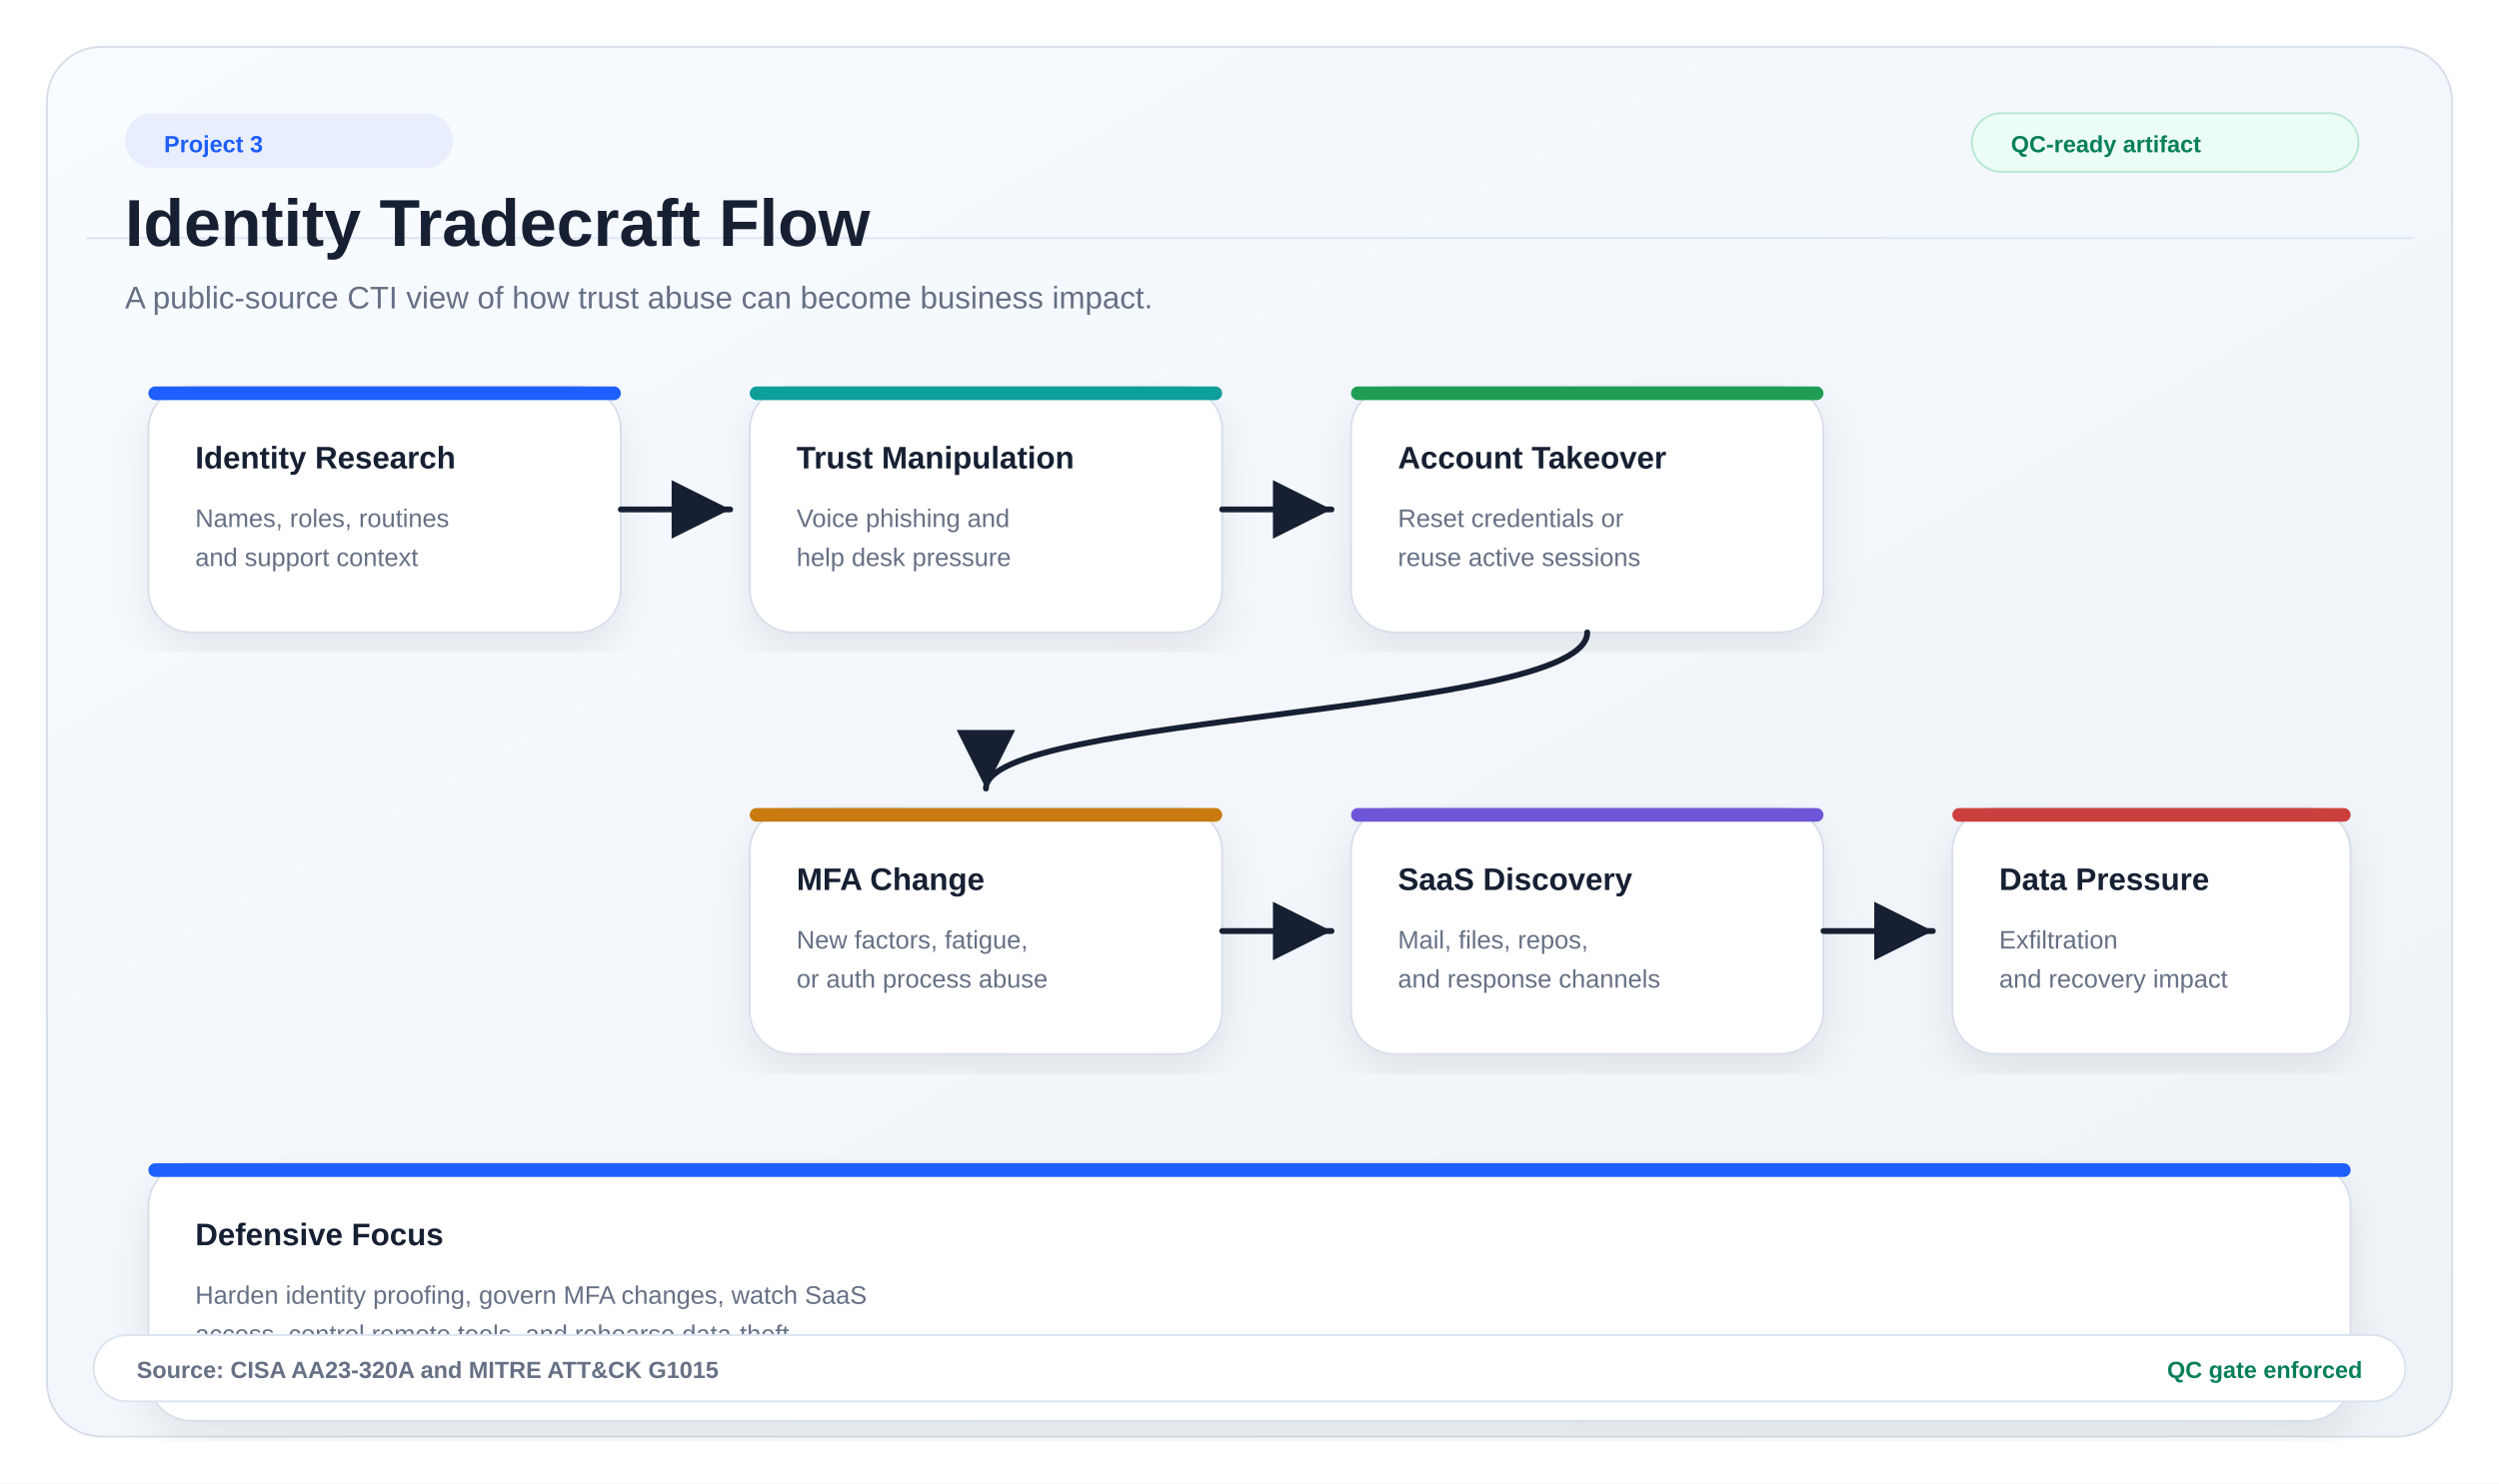
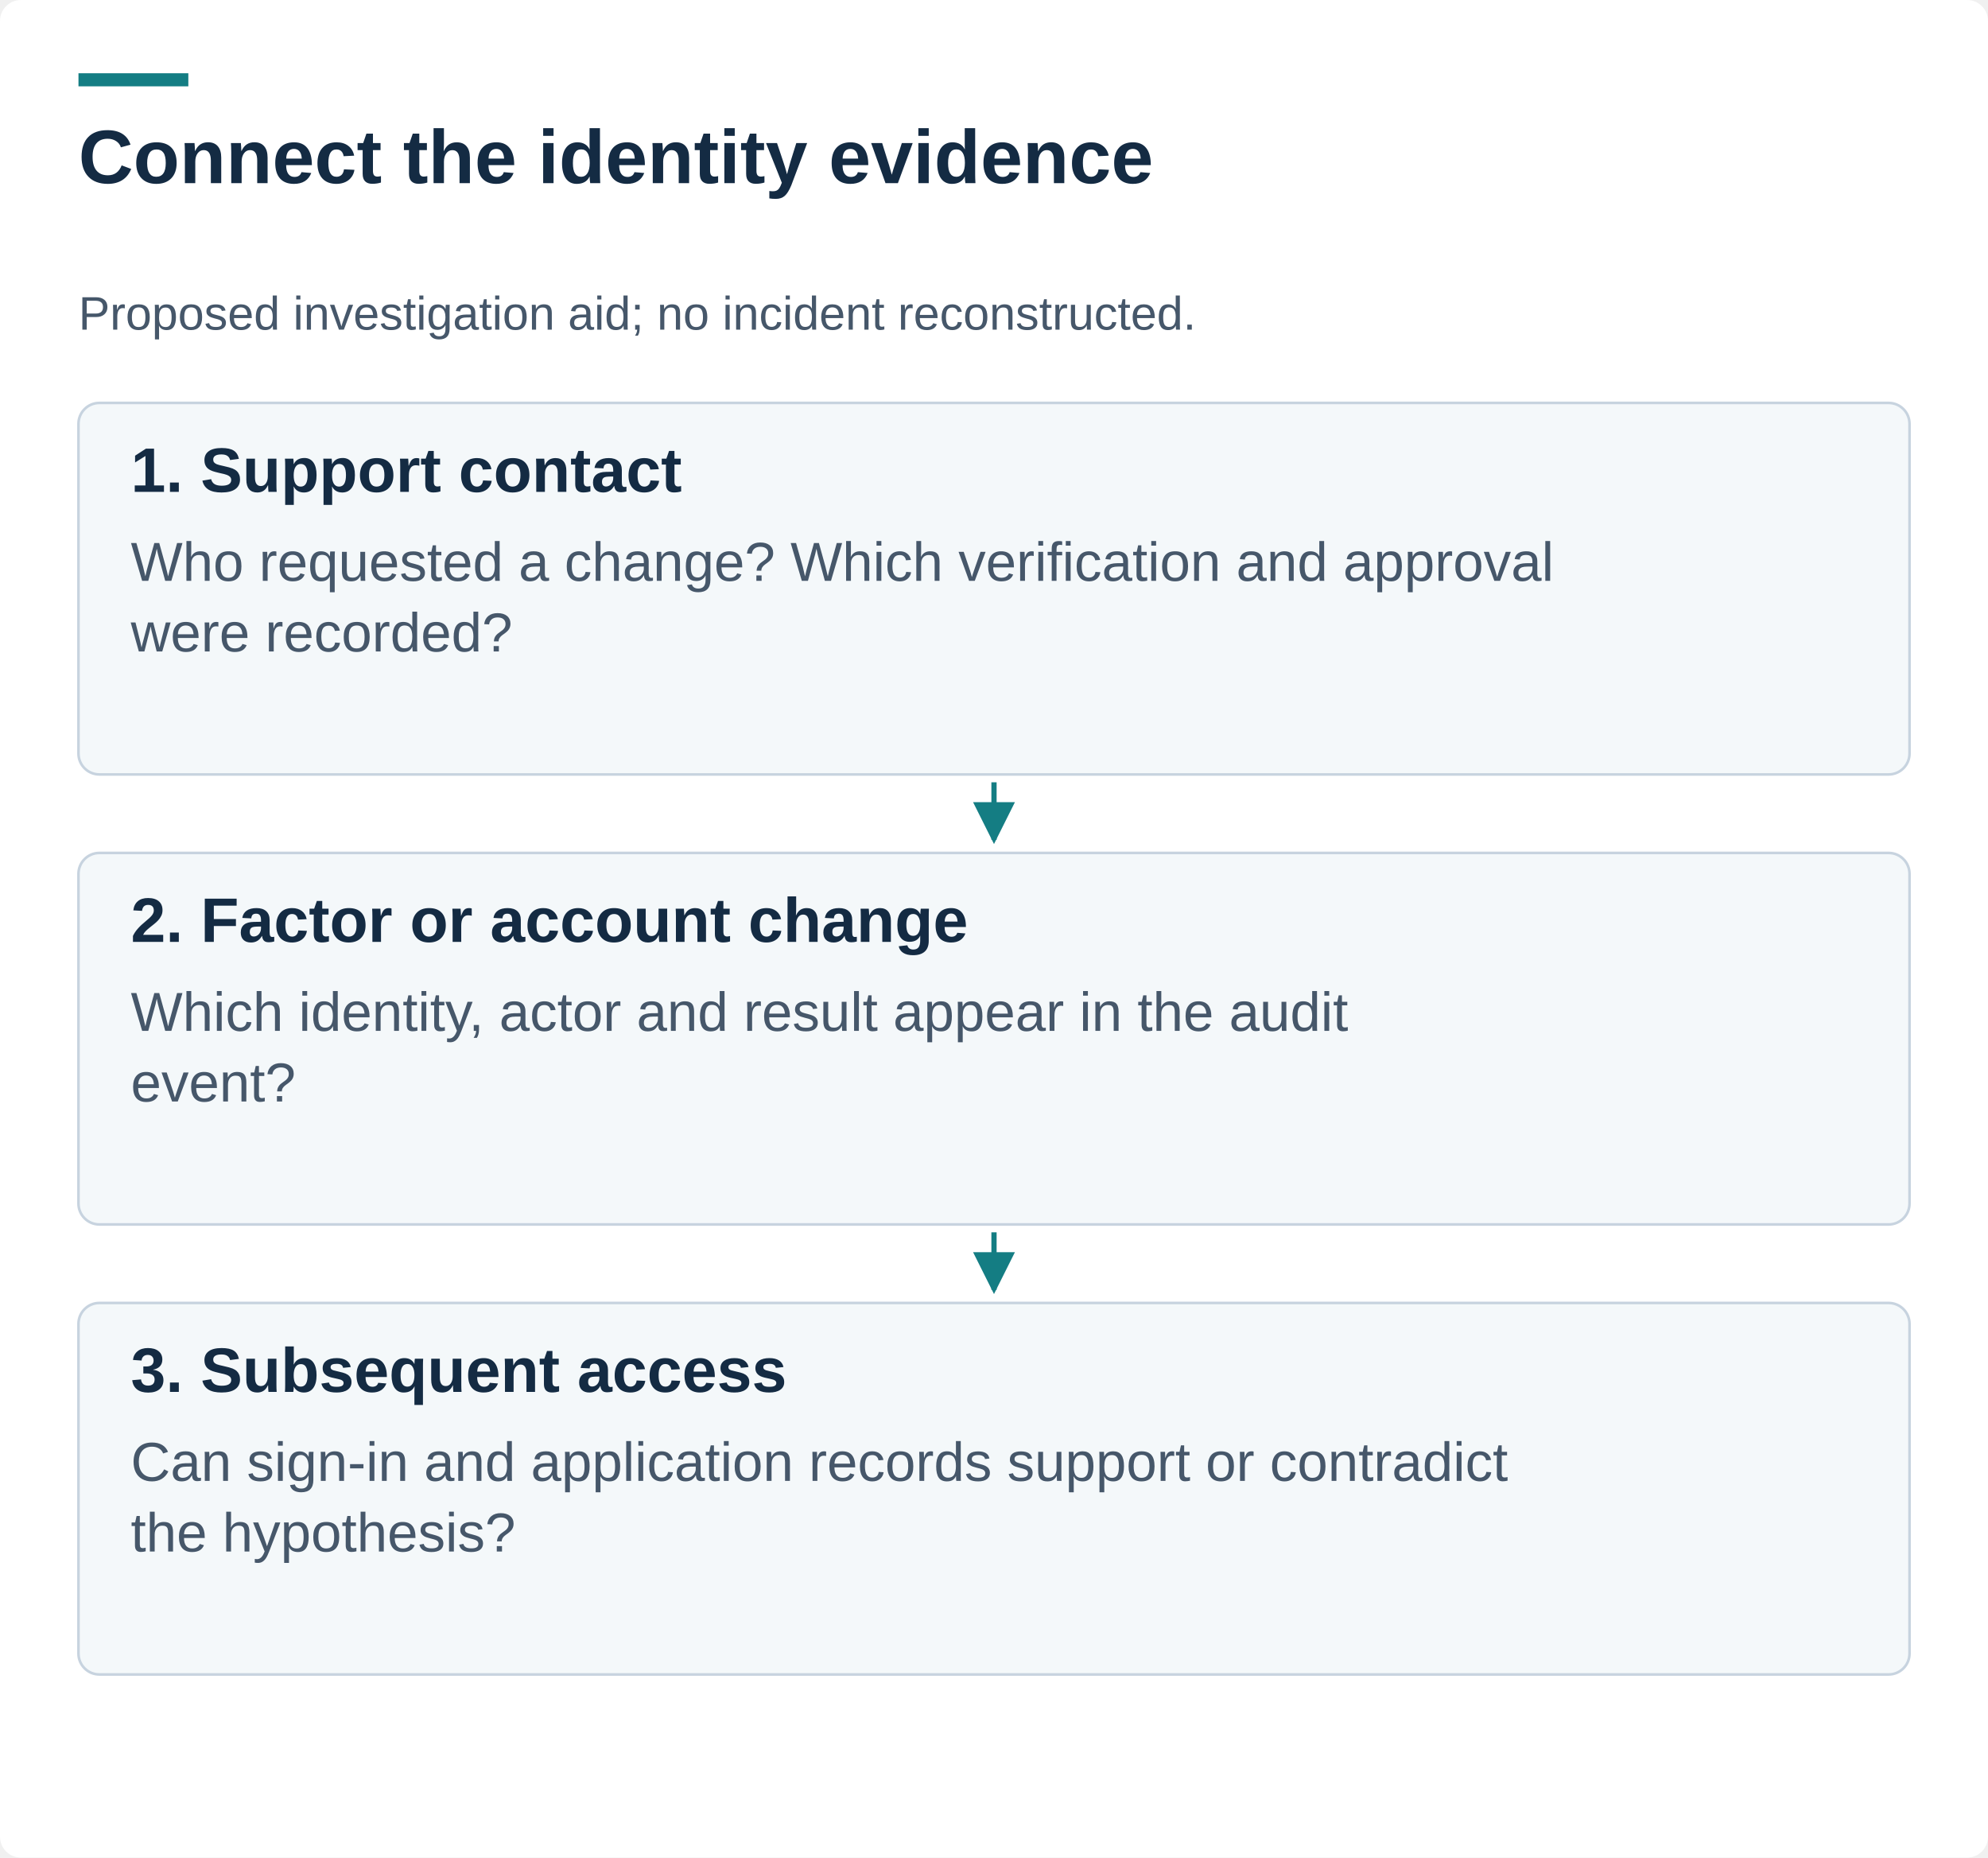
- <svg xmlns="http://www.w3.org/2000/svg" width="1280" height="760" viewBox="0 0 1280 760" role="img" aria-labelledby="title desc" data-qc-version="2" data-qc-polish="true">
+ <svg xmlns="http://www.w3.org/2000/svg" width="760" height="710" viewBox="0 0 760 710" role="img" aria-labelledby="title desc">
  <defs>
-     <linearGradient id="canvasGrad" x1="0" x2="1" y1="0" y2="1">
-       <stop offset="0%" stop-color="#f8fbff" />
-       <stop offset="100%" stop-color="#eef3f8" />
-     </linearGradient>
-     <filter id="cardShadow" x="-8%" y="-8%" width="116%" height="116%">
-       <feDropShadow dx="0" dy="8" stdDeviation="10" flood-color="#0f172a" flood-opacity="0.08" />
-     </filter>
-     <marker id="arrowHead" markerWidth="14" markerHeight="14" refX="12" refY="7" orient="auto" markerUnits="strokeWidth">
-       <path d="M2,2 L12,7 L2,12 Z" fill="#172033" />
+     <marker id="arrow" viewBox="0 0 10 10" refX="9" refY="5" markerWidth="8" markerHeight="8" orient="auto-start-reverse">
+       <path d="M 0 0 L 10 5 L 0 10 z" fill="#147d83" />
    </marker>
-     <style>
- .font { font-family: Segoe UI, Arial, Helvetica, sans-serif; }
- </style>
  </defs>
-   <rect width="100%" height="100%" fill="#ffffff" />
-   <rect data-qc-frame="true" x="24" y="24" width="1232" height="712" rx="28" fill="url(#canvasGrad)" stroke="#d8dee9" />
-   <path d="M44 122 H1236" stroke="#dde6f3" stroke-width="1" />
-   <rect x="64" y="58" width="168" height="28" rx="14" fill="#e8eefc" />
-   <text class="font" x="84" y="78" font-size="12" font-weight="700" fill="#1f5eff" text-anchor="start">Project 3</text>
-   <rect x="1010" y="58" width="198" height="30" rx="15" fill="#ecfdf5" stroke="#b8e7d6" />
-   <text class="font" x="1030" y="78" font-size="12" font-weight="700" fill="#087f5b" text-anchor="start">QC-ready artifact</text>
-   <text class="font" x="64" y="126" font-size="34" font-weight="800" fill="#172033" text-anchor="start">Identity Tradecraft Flow</text>
-   <text class="font" x="64" y="158" font-size="16" font-weight="400" fill="#667085" text-anchor="start">A public-source CTI view of how trust abuse can become business impact.</text>
-   <g data-qc-card="true">
-     <rect x="76" y="198" width="242" height="126" rx="22" fill="#ffffff" stroke="#d8dee9" filter="url(#cardShadow)" />
-     <rect x="76" y="198" width="242" height="7" rx="3.5" fill="#1f5eff" />
-     <text class="font" x="100" y="240" font-size="16" font-weight="800" fill="#172033" text-anchor="start">Identity Research</text>
-     <text class="font" x="100" y="270" font-size="13" font-weight="400" fill="#667085" text-anchor="start">Names, roles, routines</text>
-     <text class="font" x="100" y="290" font-size="13" font-weight="400" fill="#667085" text-anchor="start">and support context</text>
-   </g>
-   <g data-qc-card="true">
-     <rect x="384" y="198" width="242" height="126" rx="22" fill="#ffffff" stroke="#d8dee9" filter="url(#cardShadow)" />
-     <rect x="384" y="198" width="242" height="7" rx="3.5" fill="#0f9f9a" />
-     <text class="font" x="408" y="240" font-size="16" font-weight="800" fill="#172033" text-anchor="start">Trust Manipulation</text>
-     <text class="font" x="408" y="270" font-size="13" font-weight="400" fill="#667085" text-anchor="start">Voice phishing and</text>
-     <text class="font" x="408" y="290" font-size="13" font-weight="400" fill="#667085" text-anchor="start">help desk pressure</text>
-   </g>
-   <g data-qc-card="true">
-     <rect x="692" y="198" width="242" height="126" rx="22" fill="#ffffff" stroke="#d8dee9" filter="url(#cardShadow)" />
-     <rect x="692" y="198" width="242" height="7" rx="3.5" fill="#1f9d55" />
-     <text class="font" x="716" y="240" font-size="16" font-weight="800" fill="#172033" text-anchor="start">Account Takeover</text>
-     <text class="font" x="716" y="270" font-size="13" font-weight="400" fill="#667085" text-anchor="start">Reset credentials or</text>
-     <text class="font" x="716" y="290" font-size="13" font-weight="400" fill="#667085" text-anchor="start">reuse active sessions</text>
-   </g>
-   <g data-qc-card="true">
-     <rect x="384" y="414" width="242" height="126" rx="22" fill="#ffffff" stroke="#d8dee9" filter="url(#cardShadow)" />
-     <rect x="384" y="414" width="242" height="7" rx="3.5" fill="#c97a10" />
-     <text class="font" x="408" y="456" font-size="16" font-weight="800" fill="#172033" text-anchor="start">MFA Change</text>
-     <text class="font" x="408" y="486" font-size="13" font-weight="400" fill="#667085" text-anchor="start">New factors, fatigue,</text>
-     <text class="font" x="408" y="506" font-size="13" font-weight="400" fill="#667085" text-anchor="start">or auth process abuse</text>
-   </g>
-   <g data-qc-card="true">
-     <rect x="692" y="414" width="242" height="126" rx="22" fill="#ffffff" stroke="#d8dee9" filter="url(#cardShadow)" />
-     <rect x="692" y="414" width="242" height="7" rx="3.5" fill="#6f56d9" />
-     <text class="font" x="716" y="456" font-size="16" font-weight="800" fill="#172033" text-anchor="start">SaaS Discovery</text>
-     <text class="font" x="716" y="486" font-size="13" font-weight="400" fill="#667085" text-anchor="start">Mail, files, repos,</text>
-     <text class="font" x="716" y="506" font-size="13" font-weight="400" fill="#667085" text-anchor="start">and response channels</text>
-   </g>
-   <g data-qc-card="true">
-     <rect x="1000" y="414" width="204" height="126" rx="22" fill="#ffffff" stroke="#d8dee9" filter="url(#cardShadow)" />
-     <rect x="1000" y="414" width="204" height="7" rx="3.5" fill="#cc3f3f" />
-     <text class="font" x="1024" y="456" font-size="16" font-weight="800" fill="#172033" text-anchor="start">Data Pressure</text>
-     <text class="font" x="1024" y="486" font-size="13" font-weight="400" fill="#667085" text-anchor="start">Exfiltration</text>
-     <text class="font" x="1024" y="506" font-size="13" font-weight="400" fill="#667085" text-anchor="start">and recovery impact</text>
-   </g>
-   <path data-qc-arrow="true" d="M318 261 H374" fill="none" stroke="#172033" stroke-width="3" stroke-linecap="round" stroke-linejoin="round" marker-end="url(#arrowHead)" />
-   <path data-qc-arrow="true" d="M626 261 H682" fill="none" stroke="#172033" stroke-width="3" stroke-linecap="round" stroke-linejoin="round" marker-end="url(#arrowHead)" />
-   <path data-qc-arrow="true" d="M813 324 C813 366 505 366 505 404" fill="none" stroke="#172033" stroke-width="3" stroke-linecap="round" stroke-linejoin="round" marker-end="url(#arrowHead)" />
-   <path data-qc-arrow="true" d="M626 477 H682" fill="none" stroke="#172033" stroke-width="3" stroke-linecap="round" stroke-linejoin="round" marker-end="url(#arrowHead)" />
-   <path data-qc-arrow="true" d="M934 477 H990" fill="none" stroke="#172033" stroke-width="3" stroke-linecap="round" stroke-linejoin="round" marker-end="url(#arrowHead)" />
-   <g data-qc-card="true">
-     <rect x="76" y="596" width="1128" height="132" rx="22" fill="#ffffff" stroke="#d8dee9" filter="url(#cardShadow)" />
-     <rect x="76" y="596" width="1128" height="7" rx="3.5" fill="#1f5eff" />
-     <text class="font" x="100" y="638" font-size="16" font-weight="800" fill="#172033" text-anchor="start">Defensive Focus</text>
-     <text class="font" x="100" y="668" font-size="13" font-weight="400" fill="#667085" text-anchor="start">Harden identity proofing, govern MFA changes, watch SaaS</text>
-     <text class="font" x="100" y="688" font-size="13" font-weight="400" fill="#667085" text-anchor="start">access, control remote tools, and rehearse data-theft</text>
-     <text class="font" x="100" y="708" font-size="13" font-weight="400" fill="#667085" text-anchor="start">response.</text>
-   </g>
-   <g data-qc-footer="true">
-     <rect x="48" y="684" width="1184" height="34" rx="17" fill="#ffffff" stroke="#dbe3ef" />
-     <text class="font" x="70" y="706" font-size="12" font-weight="600" fill="#667085" text-anchor="start">Source: CISA AA23-320A and MITRE ATT&amp;CK G1015</text>
-     <text class="font" x="1210" y="706" font-size="12" font-weight="700" fill="#087f5b" text-anchor="end">QC gate enforced</text>
+   <rect width="760" height="100%" rx="8" fill="#ffffff" />
+   <g font-family="Arial, Helvetica, sans-serif">
+     <rect x="30" y="28" width="42" height="5" fill="#147d83" />
+     <text x="30" y="70" font-size="29" font-weight="700" fill="#142b43">Connect the identity evidence</text>
+     <text x="30" y="126" font-size="18" font-weight="400" fill="#46576a">Proposed investigation aid; no incident reconstructed.</text>
+     <rect x="30" y="154" width="700" height="142" rx="8" fill="#f4f8fa" stroke="#c7d3df" />
+     <text x="50" y="188" font-size="24" font-weight="700" fill="#142b43">1. Support contact</text>
+     <text x="50" y="222" font-size="21" font-weight="400" fill="#46576a">Who requested a change? Which verification and approval</text>
+     <text x="50" y="249" font-size="21" font-weight="400" fill="#46576a">were recorded?</text>
+     <path d="M 380 299 V 321" stroke="#147d83" stroke-width="2" fill="none" marker-end="url(#arrow)" />
+     <rect x="30" y="326" width="700" height="142" rx="8" fill="#f4f8fa" stroke="#c7d3df" />
+     <text x="50" y="360" font-size="24" font-weight="700" fill="#142b43">2. Factor or account change</text>
+     <text x="50" y="394" font-size="21" font-weight="400" fill="#46576a">Which identity, actor and result appear in the audit</text>
+     <text x="50" y="421" font-size="21" font-weight="400" fill="#46576a">event?</text>
+     <path d="M 380 471 V 493" stroke="#147d83" stroke-width="2" fill="none" marker-end="url(#arrow)" />
+     <rect x="30" y="498" width="700" height="142" rx="8" fill="#f4f8fa" stroke="#c7d3df" />
+     <text x="50" y="532" font-size="24" font-weight="700" fill="#142b43">3. Subsequent access</text>
+     <text x="50" y="566" font-size="21" font-weight="400" fill="#46576a">Can sign-in and application records support or contradict</text>
+     <text x="50" y="593" font-size="21" font-weight="400" fill="#46576a">the hypothesis?</text>
  </g>
</svg>
